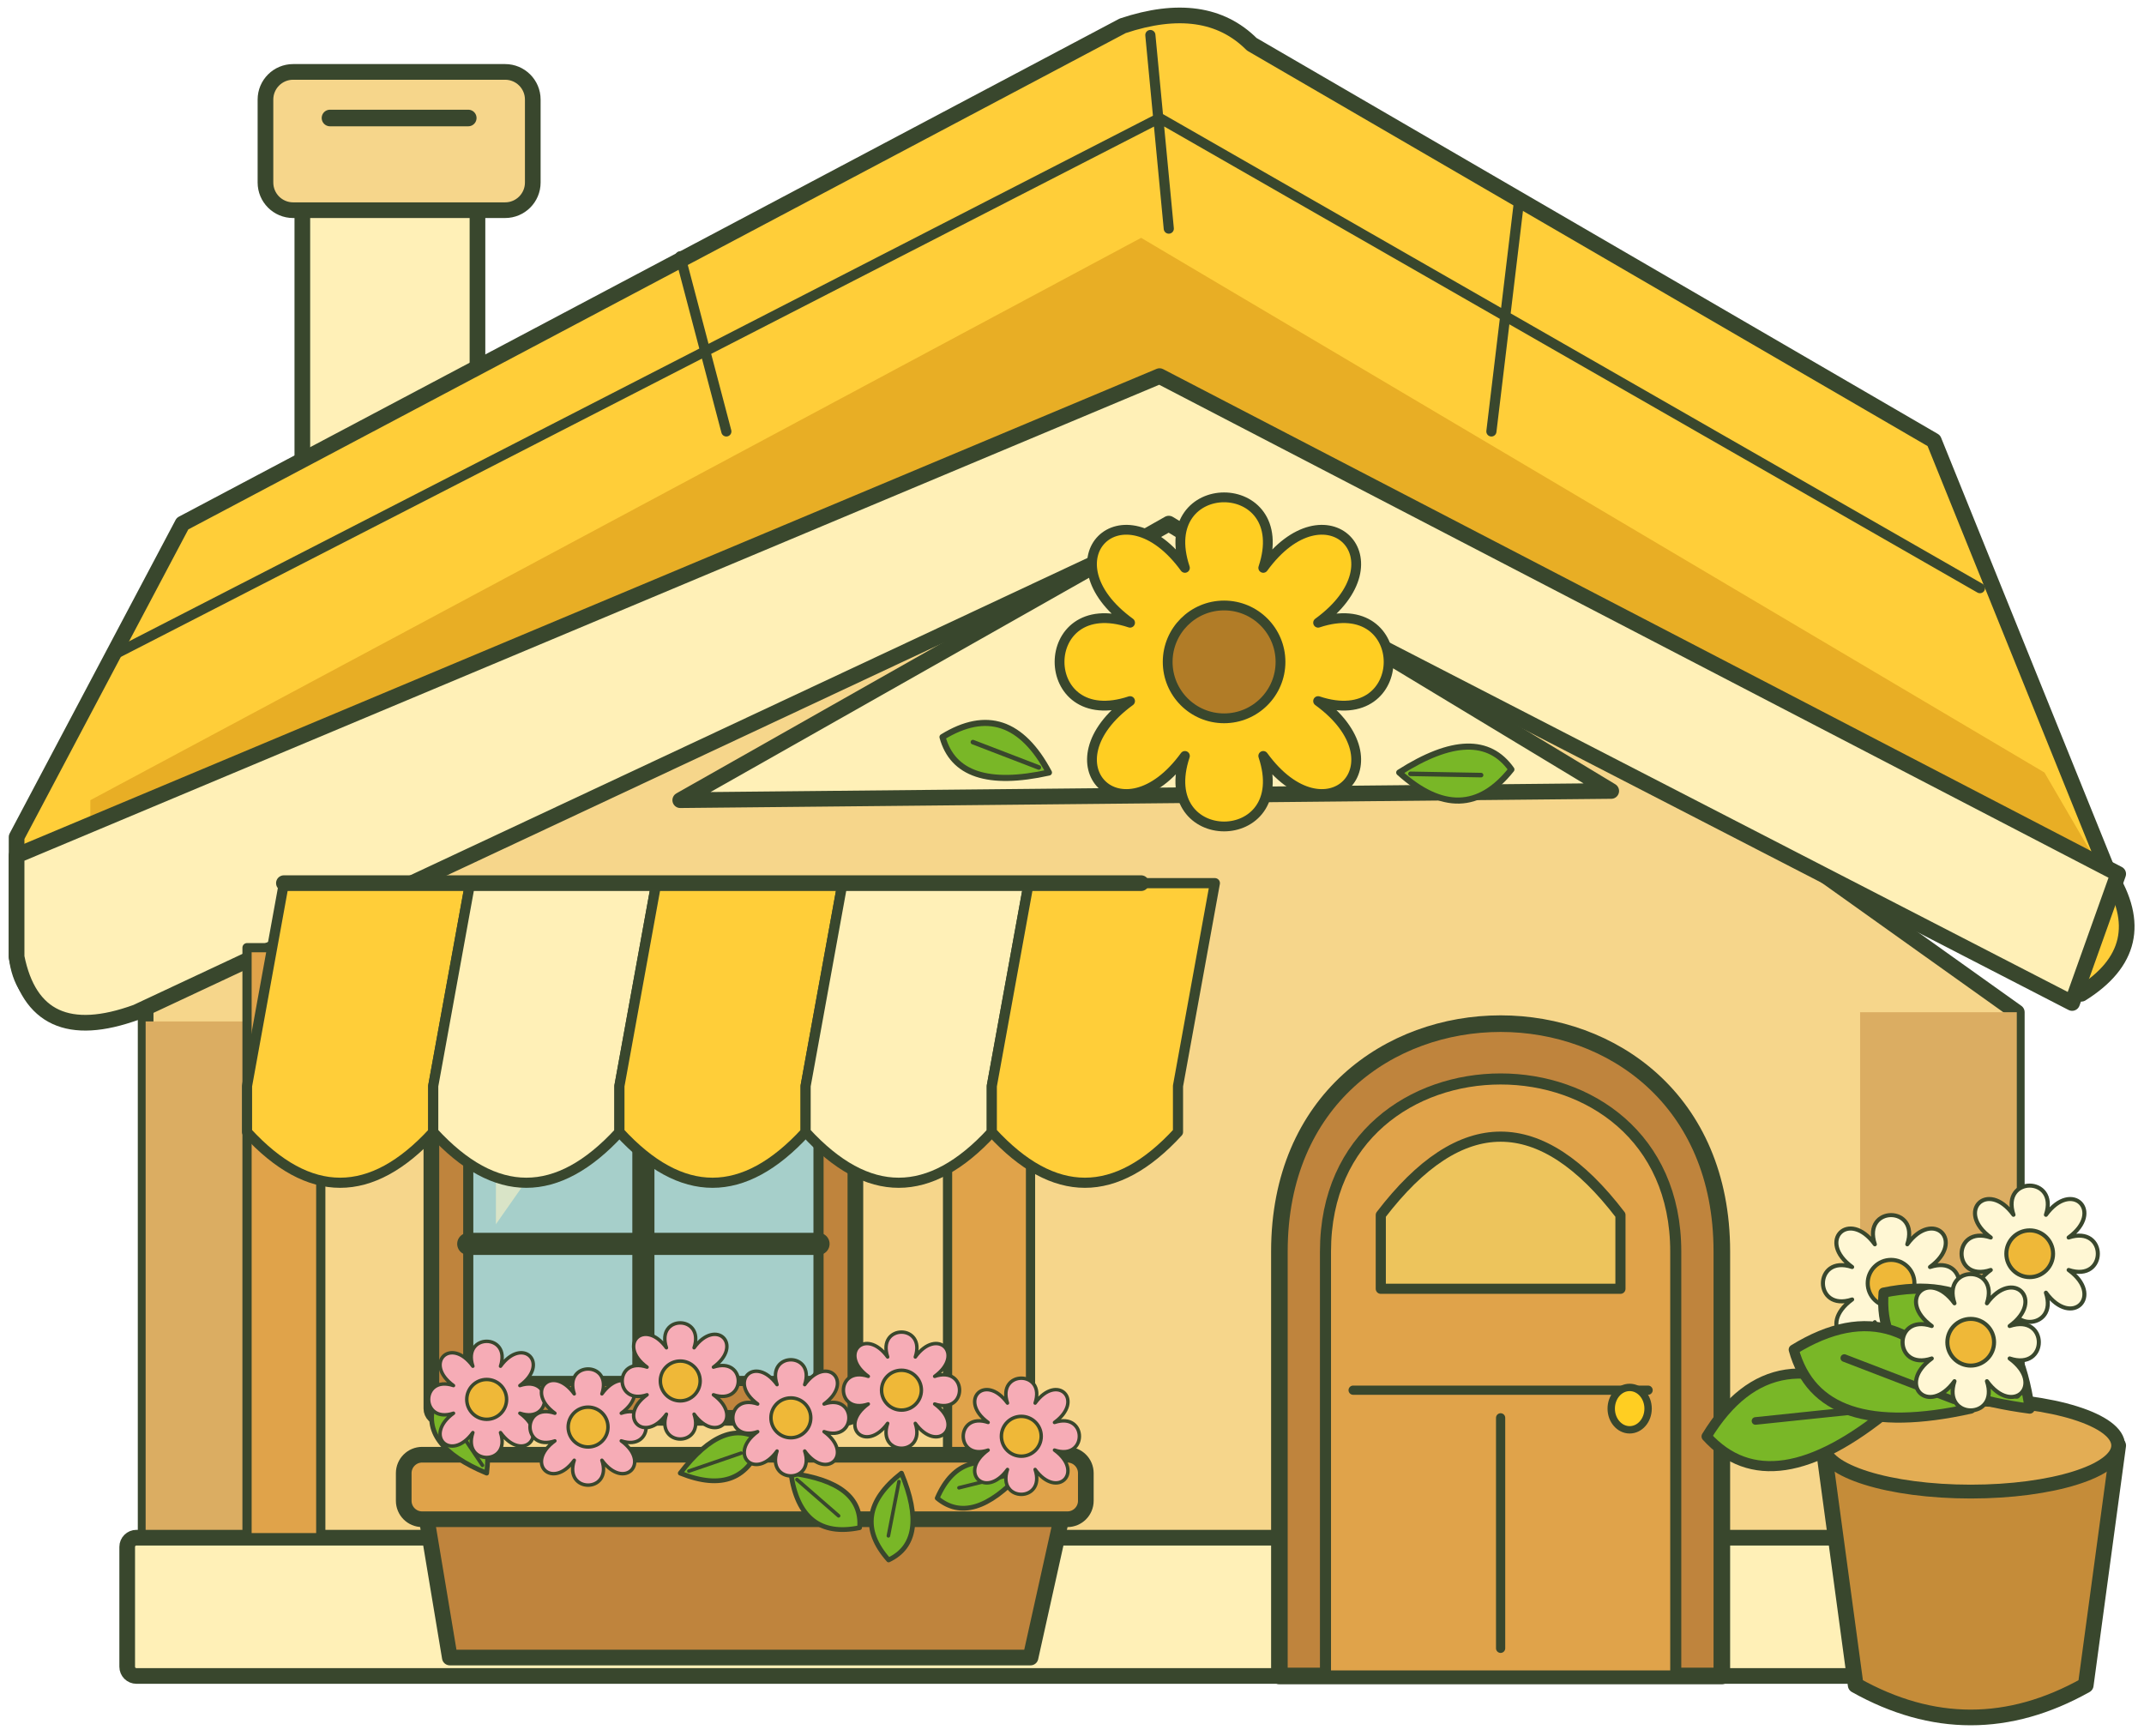
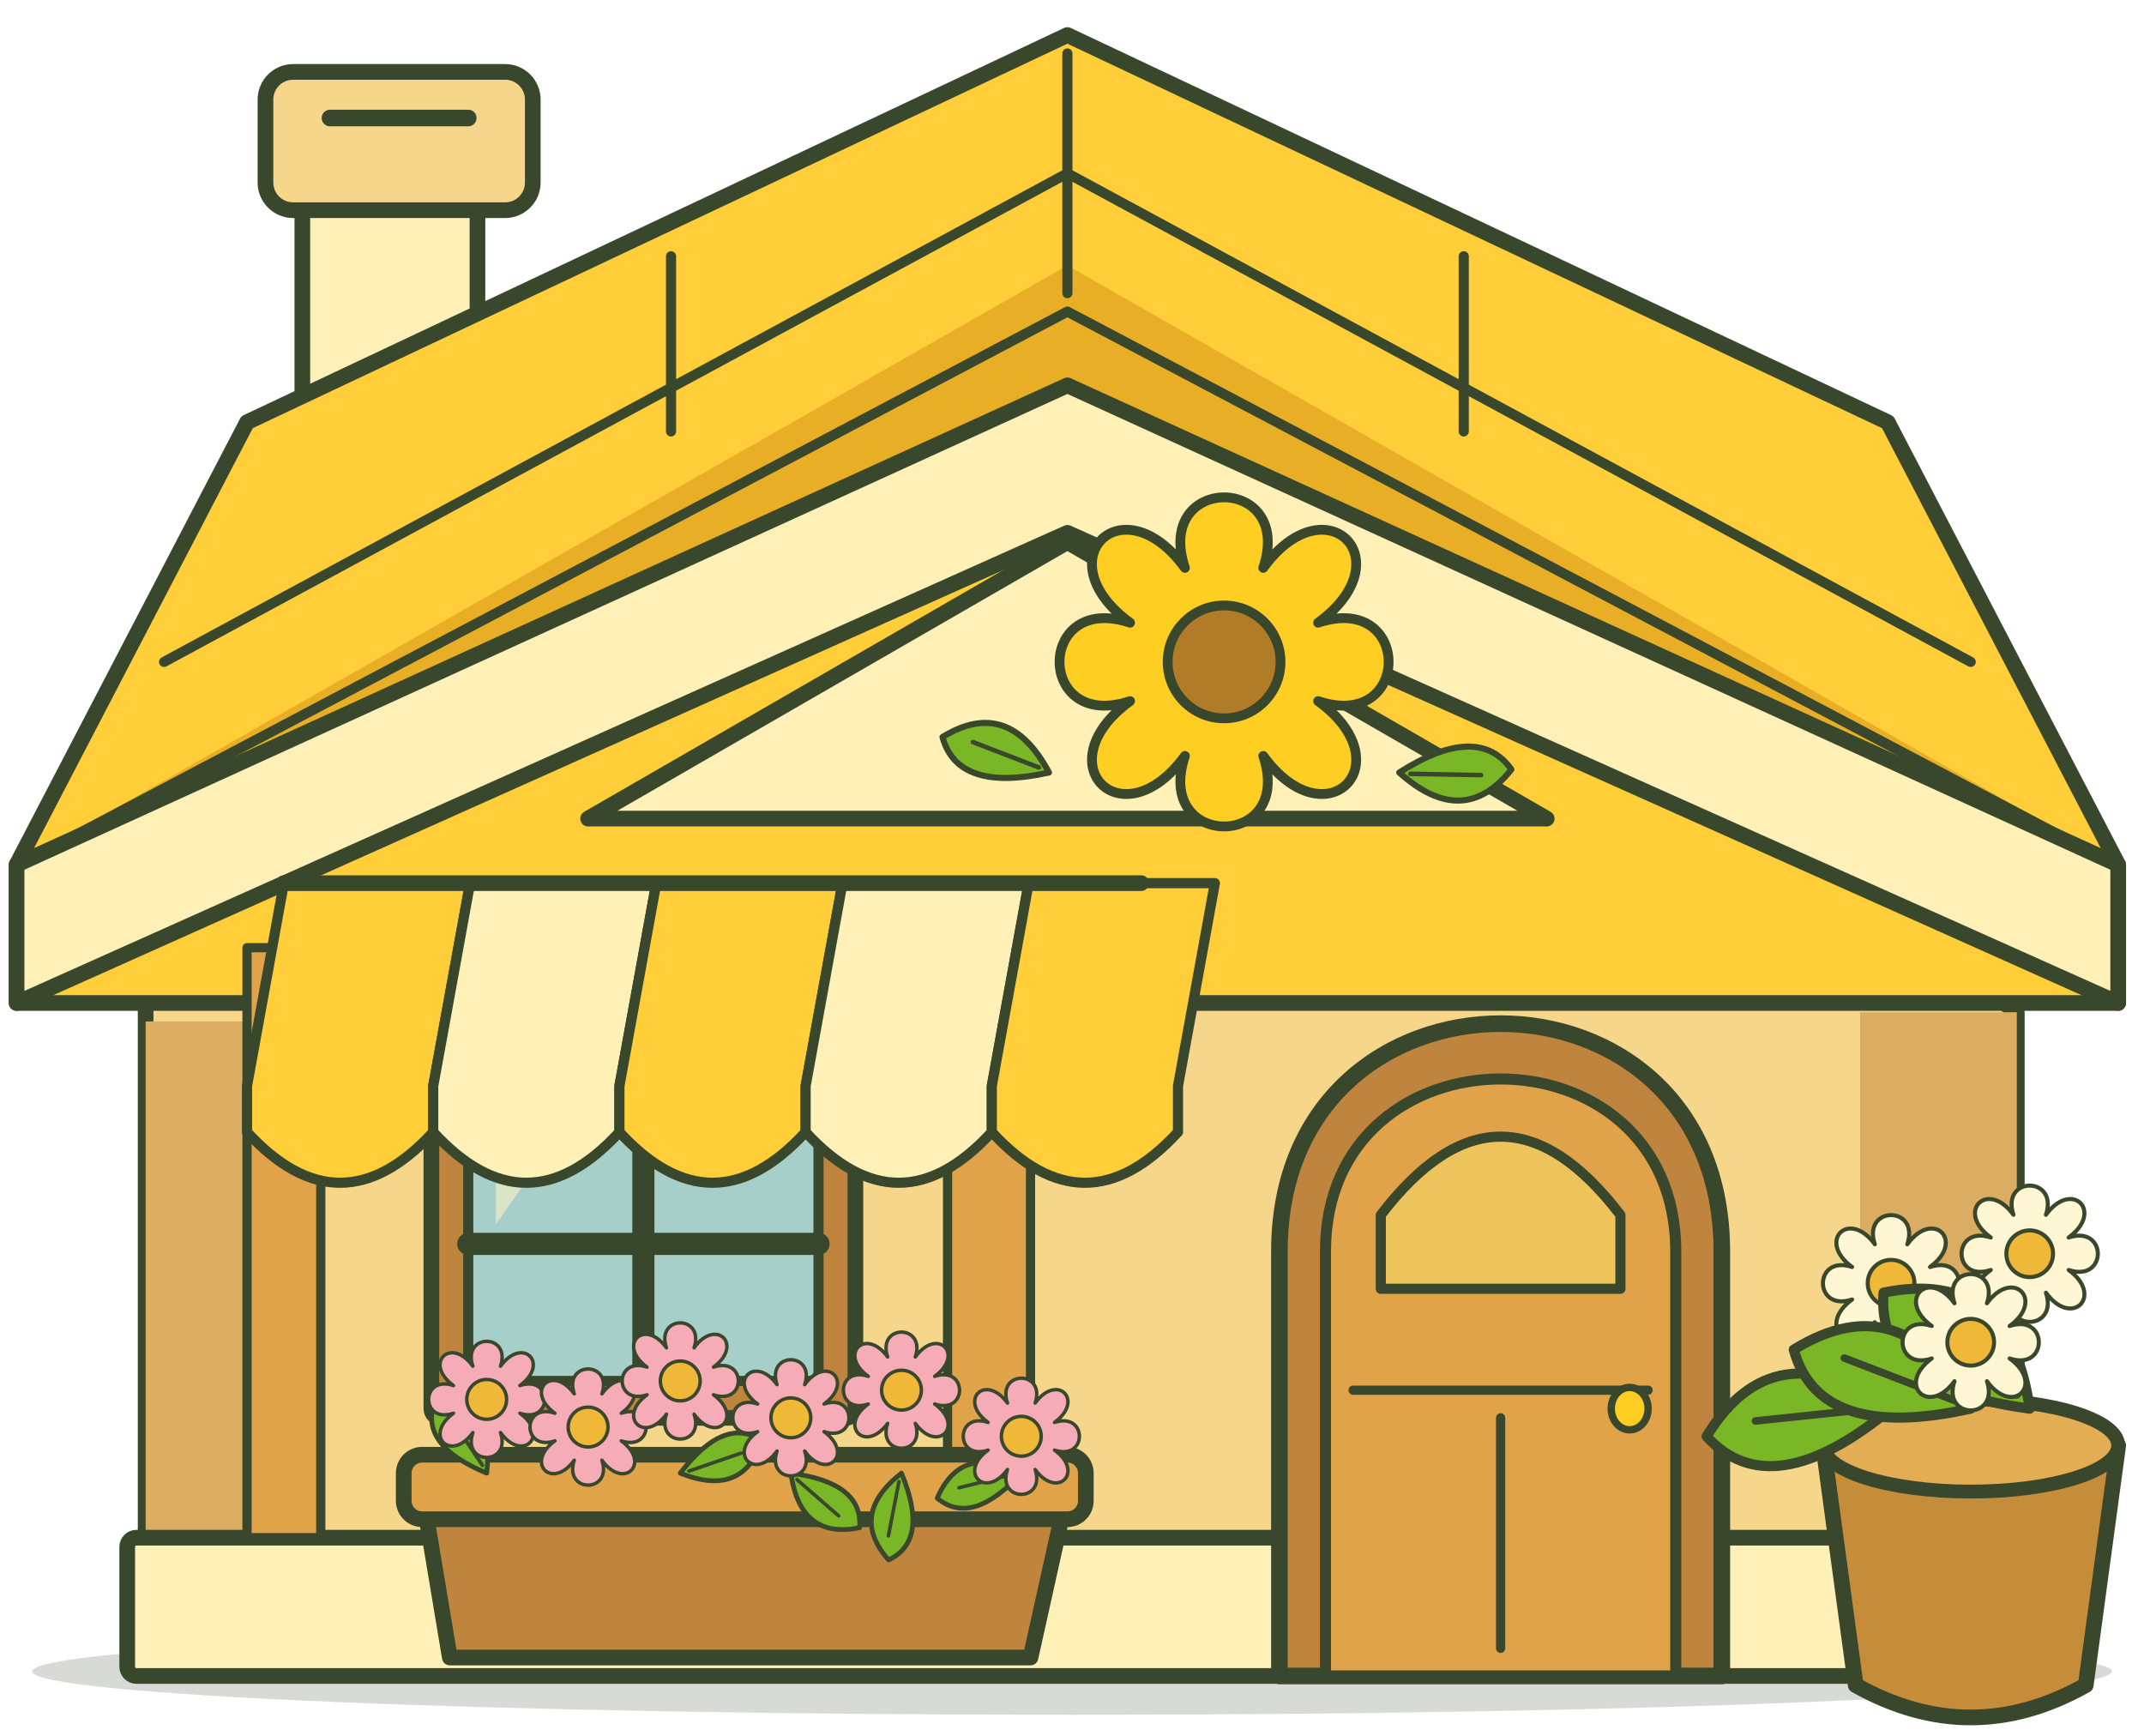
<svg xmlns="http://www.w3.org/2000/svg" width="232.6" height="188.3" viewBox="1.2 2.2 232.6 188.3" fill="none" stroke-linejoin="round" stroke-linecap="round">
+   <ellipse id="building-contact-shadow" cx="117.5" cy="183.5" rx="112.81" ry="4.71" fill="#39472d" opacity="0.20" stroke="none" />
  <g transform="translate(3 1) rotate(0) scale(1)">
    <path d="M31 20 V52 L50 57 V19Z" fill="#fff0b7" stroke="#39472d" stroke-width="1.7" />
    <rect x="27" y="9" width="29" height="15" rx="3" fill="#f6d68b" stroke="#39472d" stroke-width="1.7" />
    <path d="M34 14 H49" fill="none" stroke="#39472d" stroke-width="1.8" />
    <path d="M14 105 123 44 217 111 V182 H14Z" fill="#f6d68b" stroke="#39472d" stroke-width="1.7" />
    <path d="M14 112 H30 V180 H14Z M200 111 H217 V179 H200Z" fill="#dbad62" stroke="#39472d" stroke-width="0" />
-     <path d="M0 92 18 58 120 4 Q129 1 134 6 L208 49 227 96 Q232 104 224 109 L123 58 12 110 Q1 113 0 105Z" fill="#ffce39" stroke="#39472d" stroke-width="1.7" />
-     <path d="M8 88 122 27 220 85 227 97 122 48 8 104Z" fill="#e8ae25" stroke="#39472d" stroke-width="0" />
-     <path d="M11 72 124 14 213 65 M72 29 77 48 M123 5 125 26 M163 23 160 48" fill="none" stroke="#39472d" stroke-width="1.1" />
-     <path d="M0 94 124 42 228 96 223 110 124 59 13 111 Q2 115 0 105Z" fill="#fff0b7" stroke="#39472d" stroke-width="1.7" />
-     <path d="M72 88 125 58 173 87Z" fill="#fff0b7" stroke="#39472d" stroke-width="1.7" />
+     <path d="M0 95 L25 47 L114 5 L203 47 L228 95 V110 H0Z" fill="#ffce39" stroke="#39472d" stroke-width="1.7" />
+     <path d="M0 95 L114 30 L228 95 V110 L114 59 L0 110Z" fill="#e8ae25" stroke="#39472d" stroke-width="0" />
+     <path d="M16 73 L114 20 L212 73 M6 92 L114 35 L222 92 M114 7 V33 M71 29 V48 M157 29 V48" fill="none" stroke="#39472d" stroke-width="1.1" />
+     <path d="M0 95 L114 43 L228 95 V110 L114 59 L0 110Z" fill="#fff0b7" stroke="#39472d" stroke-width="1.7" />
+     <path d="M62 90 L114 60 L166 90Z" fill="#fff0b7" stroke="#39472d" stroke-width="1.7" />
    <g transform="translate(131 73) rotate(0) scale(0.85)">
      <path d="M-5 -12 C-9 -24 9 -24 5 -12 C13 -23 23 -13 12 -5 C24 -9 24 9 12 5 C23 13 13 23 5 12 C9 24 -9 24 -5 12 C-13 23 -23 13 -12 5 C-24 9 -24 -9 -12 -5 C-23 -13 -13 -23 -5 -12Z" fill="#ffce22" stroke="#39472d" stroke-width="1.25" />
      <ellipse cx="0" cy="0" rx="7.2" ry="7.2" fill="#b17c27" stroke="#39472d" stroke-width="1.25" />
    </g>
    <g transform="translate(112 85) rotate(0) scale(0.55)">
      <path d="M0 0 Q-18 4 -21 -7 Q-8 -15 0 0Z" fill="#79b727" stroke="#39472d" stroke-width="1.2" />
      <path d="M-2 -1 -15 -6" fill="none" stroke="#39472d" stroke-width="0.9" />
    </g>
    <g transform="translate(150 85) rotate(160) scale(0.55)">
      <path d="M0 0 Q-18 4 -21 -7 Q-8 -15 0 0Z" fill="#79b727" stroke="#39472d" stroke-width="1.2" />
      <path d="M-2 -1 -15 -6" fill="none" stroke="#39472d" stroke-width="0.9" />
    </g>
    <rect x="12" y="168" width="206" height="15" rx="1" fill="#fff0b7" stroke="#39472d" stroke-width="1.7" />
    <rect x="25" y="104" width="8" height="64" rx="0" fill="#e0a34a" stroke="#39472d" stroke-width="1" />
    <rect x="101" y="105" width="9" height="63" rx="0" fill="#e0a34a" stroke="#39472d" stroke-width="1" />
    <rect x="45" y="118" width="46" height="37" rx="1" fill="#bf843d" stroke="#39472d" stroke-width="1.7" />
    <rect x="49" y="122" width="38" height="29" rx="1" fill="#a6cfca" stroke="#39472d" stroke-width="1.1" />
    <path d="M68.0 122 V151 M49 136.13 H87" fill="none" stroke="#39472d" stroke-width="2.4" />
    <path d="M52 124 L59 124 L52 134Z" fill="#d9e4c7" stroke="#39472d" stroke-width="0" />
    <path d="M137 183 V136.96 C137 104 185 104 185 136.96 V183Z" fill="#bf843d" stroke="#39472d" stroke-width="1.8" />
    <path d="M142 183 V136.96 C142 112 180 112 180 136.96 V183Z" fill="#e0a34a" stroke="#39472d" stroke-width="1.2" />
    <path d="M148 141 V133 Q161.0 116 174 133 V141Z" fill="#edc45c" stroke="#39472d" stroke-width="1.1" />
    <path d="M145 152 H177 M161.0 155 V180" fill="none" stroke="#39472d" stroke-width="1" />
    <ellipse cx="175" cy="154" rx="2" ry="2.3" fill="#ffce22" stroke="#39472d" stroke-width="0.8" />
    <path d="M29.0 97 H49.2 L45.2 119 V124 Q35.1 135 25.0 124 V119Z" fill="#ffce39" stroke="#39472d" stroke-width="1.1" />
    <path d="M49.2 97 H69.4 L65.4 119 V124 Q55.3 135 45.2 124 V119Z" fill="#fff0b7" stroke="#39472d" stroke-width="1.1" />
    <path d="M69.4 97 H89.6 L85.6 119 V124 Q75.5 135 65.4 124 V119Z" fill="#ffce39" stroke="#39472d" stroke-width="1.1" />
    <path d="M89.6 97 H109.8 L105.8 119 V124 Q95.7 135 85.6 124 V119Z" fill="#fff0b7" stroke="#39472d" stroke-width="1.1" />
    <path d="M109.8 97 H130.0 L126.0 119 V124 Q115.9 135 105.8 124 V119Z" fill="#ffce39" stroke="#39472d" stroke-width="1.1" />
    <path d="M29 97 H122" fill="none" stroke="#39472d" stroke-width="1.7" />
    <path d="M44 163 L47 181 H110 L114 163Z" fill="#bf843d" stroke="#39472d" stroke-width="1.7" />
    <rect x="42" y="159" width="74" height="7" rx="2" fill="#e0a34a" stroke="#39472d" stroke-width="1.7" />
    <g transform="translate(51 161) rotate(35) scale(0.43)">
      <path d="M0 0 Q-18 4 -21 -7 Q-8 -15 0 0Z" fill="#79b727" stroke="#39472d" stroke-width="1.2" />
      <path d="M-2 -1 -15 -6" fill="none" stroke="#39472d" stroke-width="0.9" />
    </g>
    <g transform="translate(51 153) rotate(0) scale(0.3)">
      <path d="M-5 -12 C-9 -24 9 -24 5 -12 C13 -23 23 -13 12 -5 C24 -9 24 9 12 5 C23 13 13 23 5 12 C9 24 -9 24 -5 12 C-13 23 -23 13 -12 5 C-24 9 -24 -9 -12 -5 C-23 -13 -13 -23 -5 -12Z" fill="#f6acb6" stroke="#39472d" stroke-width="1.25" />
      <ellipse cx="0" cy="0" rx="7.2" ry="7.2" fill="#efb838" stroke="#39472d" stroke-width="1.25" />
    </g>
    <g transform="translate(62 161) rotate(90) scale(0.43)">
      <path d="M0 0 Q-18 4 -21 -7 Q-8 -15 0 0Z" fill="#79b727" stroke="#39472d" stroke-width="1.2" />
      <path d="M-2 -1 -15 -6" fill="none" stroke="#39472d" stroke-width="0.9" />
    </g>
    <g transform="translate(62 156) rotate(0) scale(0.3)">
      <path d="M-5 -12 C-9 -24 9 -24 5 -12 C13 -23 23 -13 12 -5 C24 -9 24 9 12 5 C23 13 13 23 5 12 C9 24 -9 24 -5 12 C-13 23 -23 13 -12 5 C-24 9 -24 -9 -12 -5 C-23 -13 -13 -23 -5 -12Z" fill="#f6acb6" stroke="#39472d" stroke-width="1.25" />
      <ellipse cx="0" cy="0" rx="7.2" ry="7.2" fill="#efb838" stroke="#39472d" stroke-width="1.25" />
    </g>
    <g transform="translate(72 161) rotate(140) scale(0.43)">
      <path d="M0 0 Q-18 4 -21 -7 Q-8 -15 0 0Z" fill="#79b727" stroke="#39472d" stroke-width="1.2" />
      <path d="M-2 -1 -15 -6" fill="none" stroke="#39472d" stroke-width="0.9" />
    </g>
    <g transform="translate(72 151) rotate(0) scale(0.3)">
      <path d="M-5 -12 C-9 -24 9 -24 5 -12 C13 -23 23 -13 12 -5 C24 -9 24 9 12 5 C23 13 13 23 5 12 C9 24 -9 24 -5 12 C-13 23 -23 13 -12 5 C-24 9 -24 -9 -12 -5 C-23 -13 -13 -23 -5 -12Z" fill="#f6acb6" stroke="#39472d" stroke-width="1.25" />
      <ellipse cx="0" cy="0" rx="7.2" ry="7.2" fill="#efb838" stroke="#39472d" stroke-width="1.25" />
    </g>
    <g transform="translate(84 161) rotate(200) scale(0.43)">
      <path d="M0 0 Q-18 4 -21 -7 Q-8 -15 0 0Z" fill="#79b727" stroke="#39472d" stroke-width="1.2" />
      <path d="M-2 -1 -15 -6" fill="none" stroke="#39472d" stroke-width="0.9" />
    </g>
    <g transform="translate(84 155) rotate(0) scale(0.3)">
      <path d="M-5 -12 C-9 -24 9 -24 5 -12 C13 -23 23 -13 12 -5 C24 -9 24 9 12 5 C23 13 13 23 5 12 C9 24 -9 24 -5 12 C-13 23 -23 13 -12 5 C-24 9 -24 -9 -12 -5 C-23 -13 -13 -23 -5 -12Z" fill="#f6acb6" stroke="#39472d" stroke-width="1.25" />
      <ellipse cx="0" cy="0" rx="7.2" ry="7.2" fill="#efb838" stroke="#39472d" stroke-width="1.25" />
    </g>
    <g transform="translate(96 161) rotate(260) scale(0.43)">
      <path d="M0 0 Q-18 4 -21 -7 Q-8 -15 0 0Z" fill="#79b727" stroke="#39472d" stroke-width="1.2" />
      <path d="M-2 -1 -15 -6" fill="none" stroke="#39472d" stroke-width="0.9" />
    </g>
    <g transform="translate(96 152) rotate(0) scale(0.3)">
      <path d="M-5 -12 C-9 -24 9 -24 5 -12 C13 -23 23 -13 12 -5 C24 -9 24 9 12 5 C23 13 13 23 5 12 C9 24 -9 24 -5 12 C-13 23 -23 13 -12 5 C-24 9 -24 -9 -12 -5 C-23 -13 -13 -23 -5 -12Z" fill="#f6acb6" stroke="#39472d" stroke-width="1.25" />
      <ellipse cx="0" cy="0" rx="7.2" ry="7.2" fill="#efb838" stroke="#39472d" stroke-width="1.25" />
    </g>
    <g transform="translate(109 161) rotate(325) scale(0.43)">
      <path d="M0 0 Q-18 4 -21 -7 Q-8 -15 0 0Z" fill="#79b727" stroke="#39472d" stroke-width="1.2" />
      <path d="M-2 -1 -15 -6" fill="none" stroke="#39472d" stroke-width="0.9" />
    </g>
    <g transform="translate(109 157) rotate(0) scale(0.3)">
      <path d="M-5 -12 C-9 -24 9 -24 5 -12 C13 -23 23 -13 12 -5 C24 -9 24 9 12 5 C23 13 13 23 5 12 C9 24 -9 24 -5 12 C-13 23 -23 13 -12 5 C-24 9 -24 -9 -12 -5 C-23 -13 -13 -23 -5 -12Z" fill="#f6acb6" stroke="#39472d" stroke-width="1.25" />
      <ellipse cx="0" cy="0" rx="7.2" ry="7.2" fill="#efb838" stroke="#39472d" stroke-width="1.25" />
    </g>
    <path d="M196.0 158 L199.52 184 Q212 191 224.48 184 L228.0 158Z" fill="#c58c39" stroke="#39472d" stroke-width="1.7" />
    <ellipse cx="212" cy="158" rx="16.0" ry="5" fill="#e3ad54" stroke="#39472d" stroke-width="1.5" />
    <g transform="translate(203.36 154) rotate(-27.0) scale(0.9142857)">
      <path d="M0 0 Q-18 4 -21 -7 Q-8 -15 0 0Z" fill="#79b727" stroke="#39472d" stroke-width="1.2" />
      <path d="M-2 -1 -15 -6" fill="none" stroke="#39472d" stroke-width="0.9" />
    </g>
    <g transform="translate(203.36 140.4) rotate(0) scale(0.352)">
      <path d="M-5 -12 C-9 -24 9 -24 5 -12 C13 -23 23 -13 12 -5 C24 -9 24 9 12 5 C23 13 13 23 5 12 C9 24 -9 24 -5 12 C-13 23 -23 13 -12 5 C-24 9 -24 -9 -12 -5 C-23 -13 -13 -23 -5 -12Z" fill="#fff7d4" stroke="#39472d" stroke-width="1.25" />
      <ellipse cx="0" cy="0" rx="7.2" ry="7.2" fill="#efb838" stroke="#39472d" stroke-width="1.25" />
    </g>
    <g transform="translate(218.4 154) rotate(20.0) scale(0.9142857)">
      <path d="M0 0 Q-18 4 -21 -7 Q-8 -15 0 0Z" fill="#79b727" stroke="#39472d" stroke-width="1.2" />
      <path d="M-2 -1 -15 -6" fill="none" stroke="#39472d" stroke-width="0.9" />
    </g>
    <g transform="translate(218.4 137.2) rotate(0) scale(0.352)">
      <path d="M-5 -12 C-9 -24 9 -24 5 -12 C13 -23 23 -13 12 -5 C24 -9 24 9 12 5 C23 13 13 23 5 12 C9 24 -9 24 -5 12 C-13 23 -23 13 -12 5 C-24 9 -24 -9 -12 -5 C-23 -13 -13 -23 -5 -12Z" fill="#fff7d4" stroke="#39472d" stroke-width="1.25" />
      <ellipse cx="0" cy="0" rx="7.2" ry="7.2" fill="#efb838" stroke="#39472d" stroke-width="1.25" />
    </g>
    <g transform="translate(212 154) rotate(0) scale(0.9142857)">
      <path d="M0 0 Q-18 4 -21 -7 Q-8 -15 0 0Z" fill="#79b727" stroke="#39472d" stroke-width="1.2" />
      <path d="M-2 -1 -15 -6" fill="none" stroke="#39472d" stroke-width="0.9" />
    </g>
    <g transform="translate(212 146.8) rotate(0) scale(0.352)">
      <path d="M-5 -12 C-9 -24 9 -24 5 -12 C13 -23 23 -13 12 -5 C24 -9 24 9 12 5 C23 13 13 23 5 12 C9 24 -9 24 -5 12 C-13 23 -23 13 -12 5 C-24 9 -24 -9 -12 -5 C-23 -13 -13 -23 -5 -12Z" fill="#fff7d4" stroke="#39472d" stroke-width="1.25" />
      <ellipse cx="0" cy="0" rx="7.2" ry="7.2" fill="#efb838" stroke="#39472d" stroke-width="1.25" />
    </g>
  </g>
</svg>
